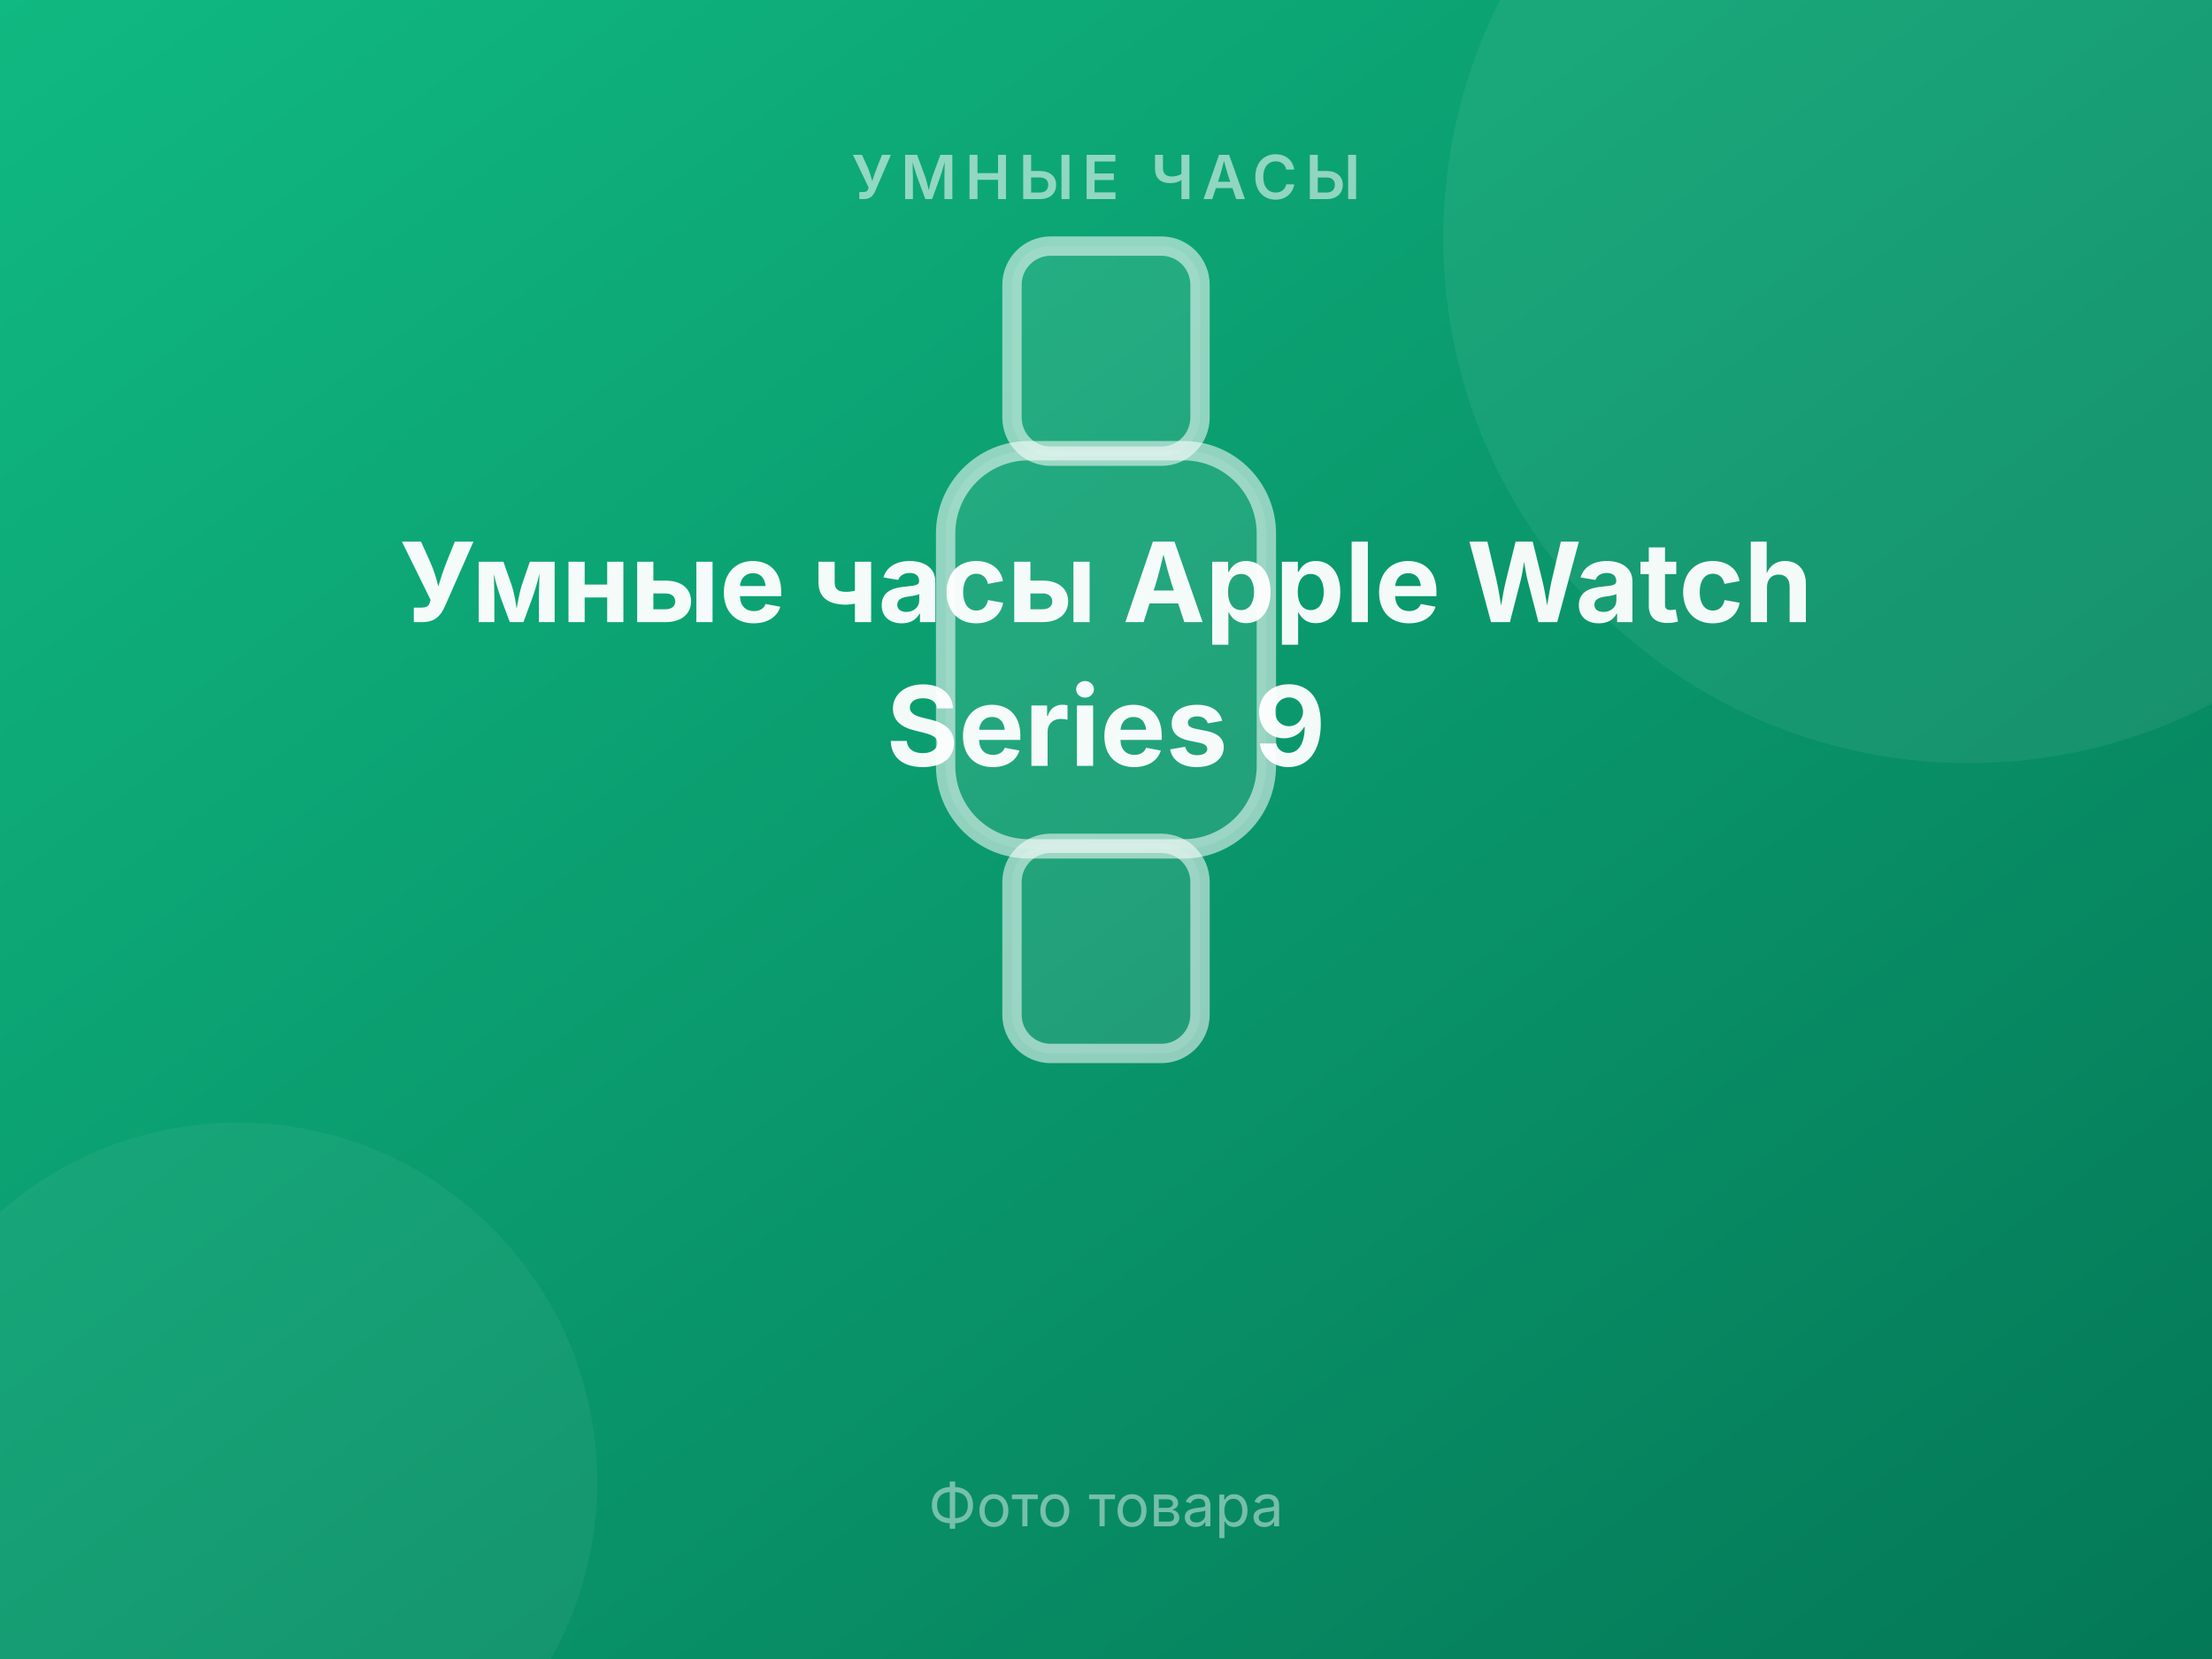
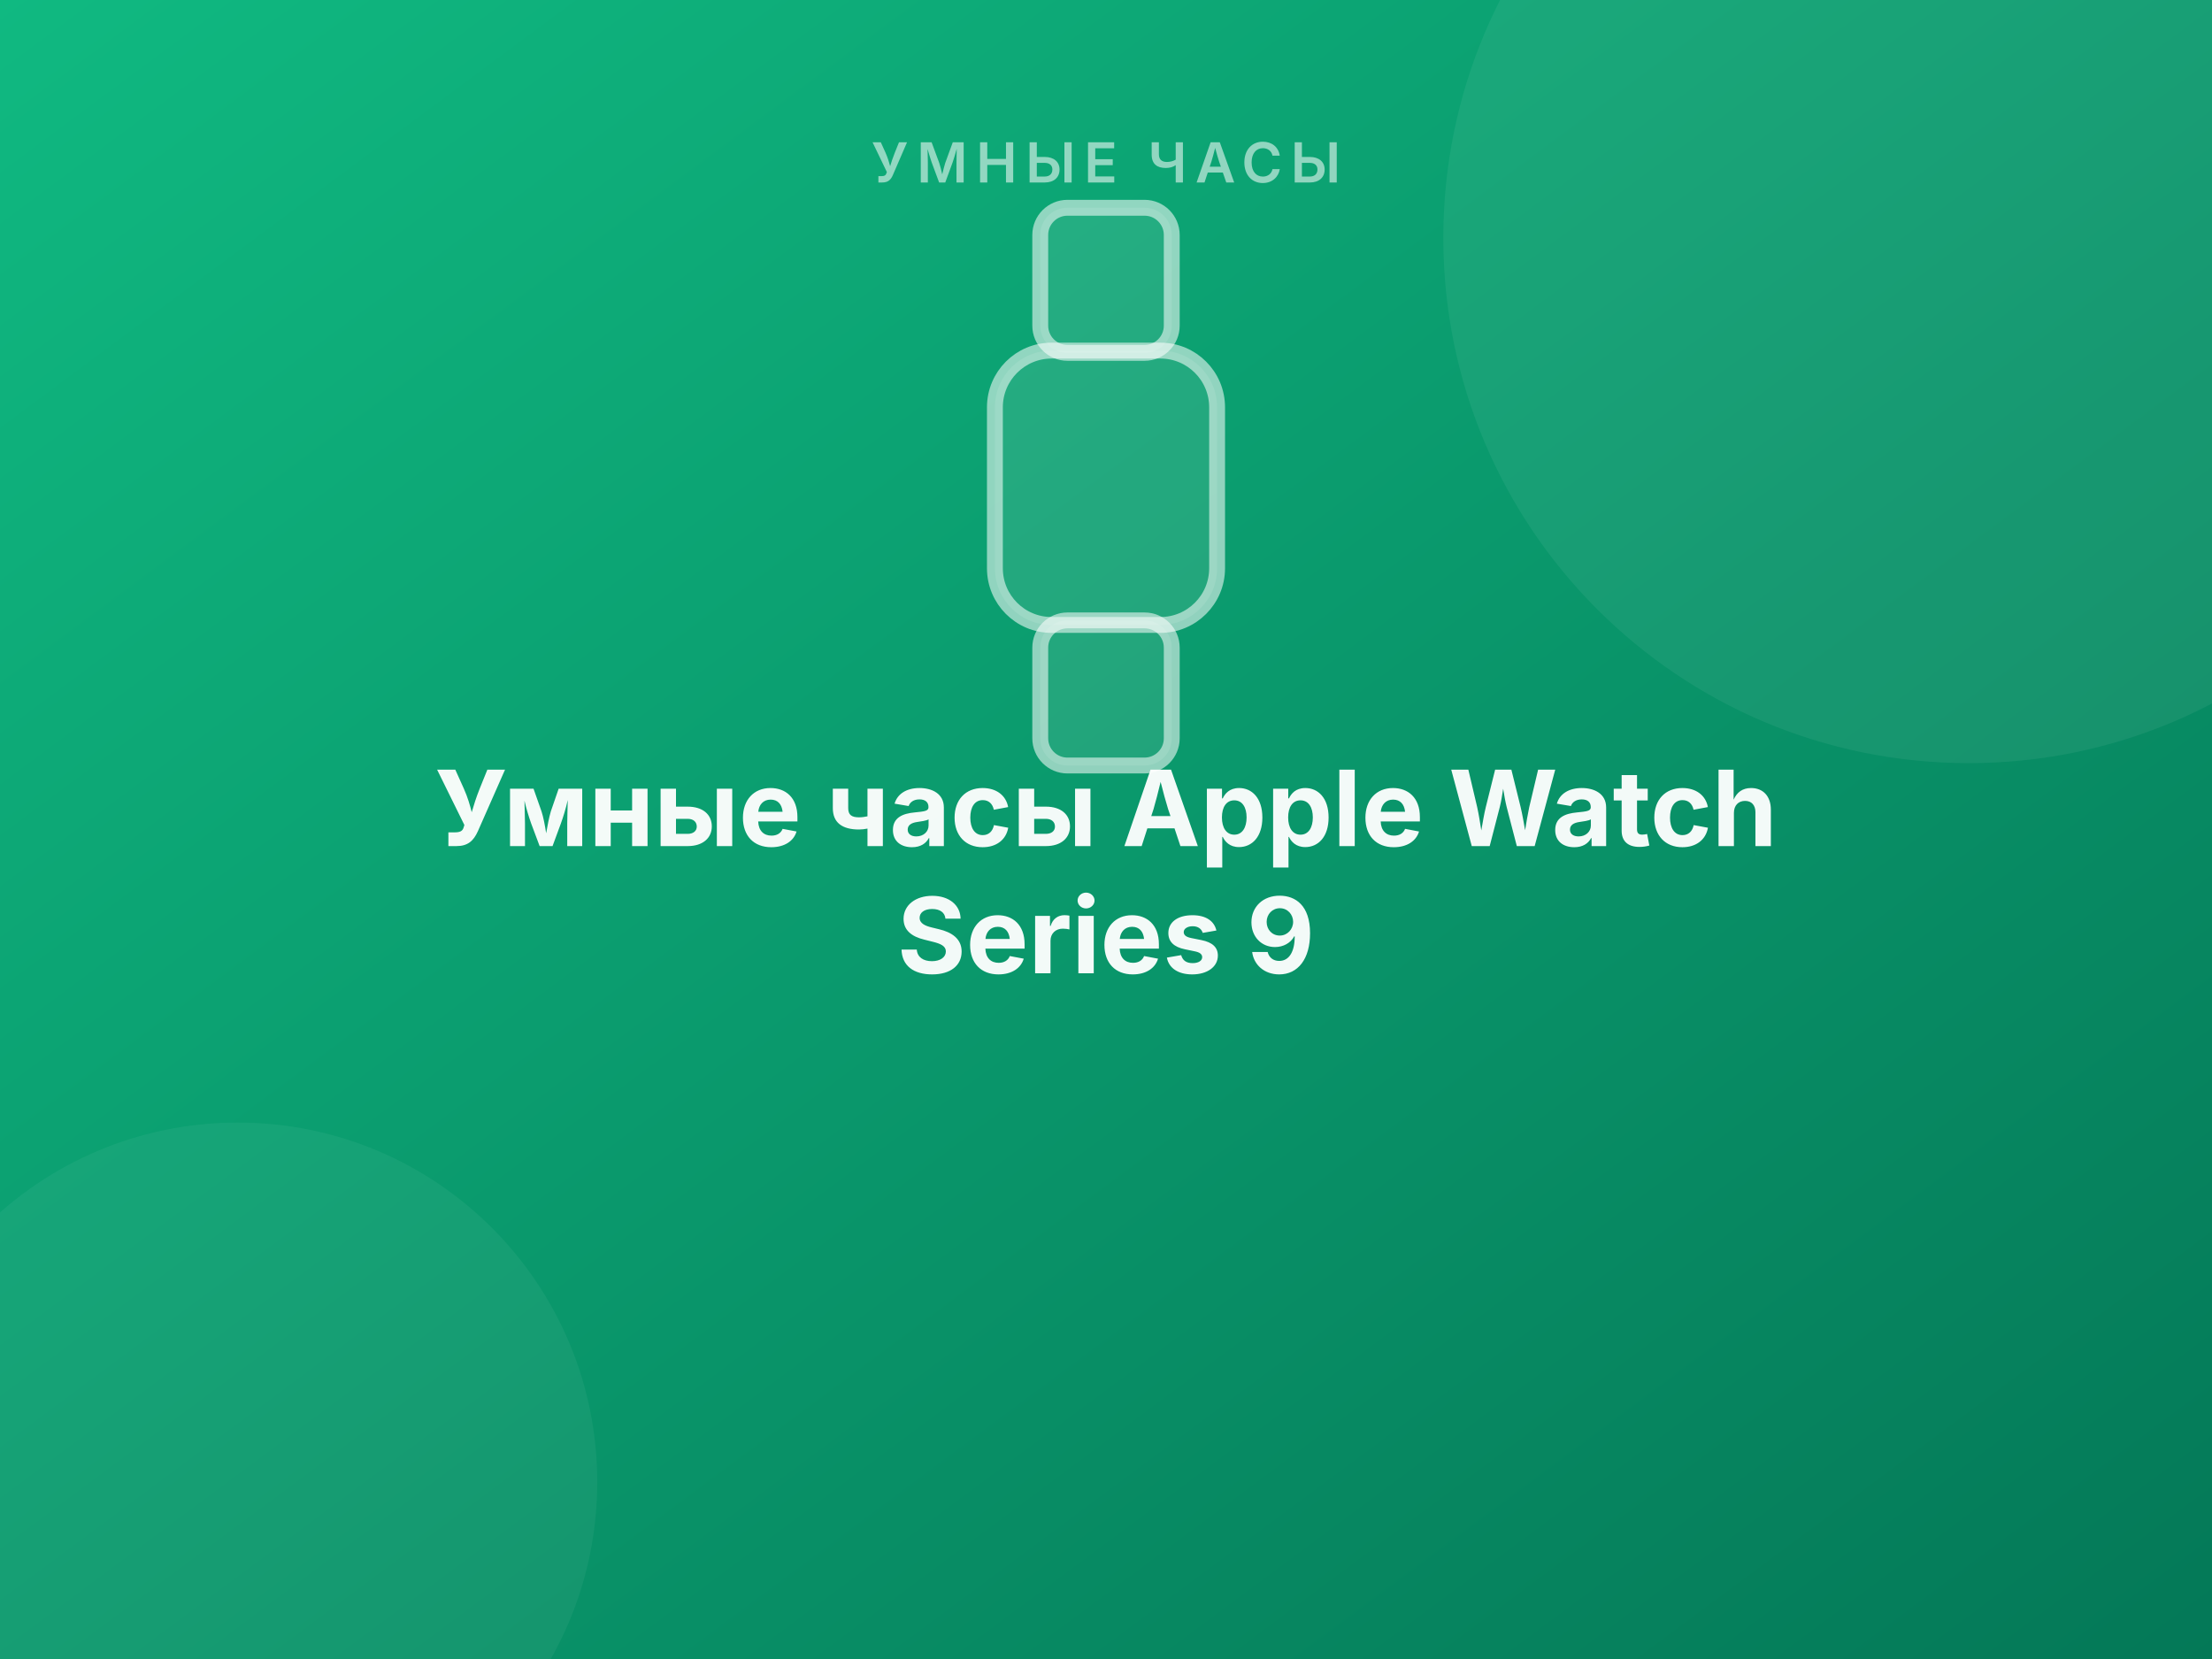
<svg xmlns="http://www.w3.org/2000/svg" font-family="Inter, Segoe UI, Roboto, Arial, sans-serif" width="800" height="600" viewBox="0 0 800 600" role="img" aria-label="Нет фото: Умные часы Apple Watch Series 9">
  <defs>
    <linearGradient id="gapplewatchseries9" x1="0" y1="0" x2="1" y2="1">
      <stop offset="0%" stop-color="#10b981" />
      <stop offset="100%" stop-color="#047857" />
    </linearGradient>
  </defs>
  <rect width="800" height="600" fill="url(#gapplewatchseries9)" />
  <circle cx="712" cy="86" r="190" fill="#ffffff" opacity="0.06" />
  <circle cx="86" cy="536" r="130" fill="#ffffff" opacity="0.05" />
-   <g transform="translate(400 235)" fill="rgba(255,255,255,0.10)" stroke="#ffffff" stroke-opacity="0.55" stroke-width="7" stroke-linejoin="round">
-     <rect x="-58" y="-72" width="116" height="144" rx="30" />
-     <rect x="-34" y="-146" width="68" height="76" rx="14" />
-     <rect x="-34" y="70" width="68" height="76" rx="14" />
+   <g transform="translate(400 176) scale(0.82)" fill="rgba(255,255,255,0.10)" stroke="#ffffff" stroke-opacity="0.55" stroke-width="7" stroke-linejoin="round">
+     <rect x="-49" y="-60" width="98" height="121" rx="25" />
+     <rect x="-29" y="-123" width="58" height="64" rx="12" />
+     <rect x="-29" y="59" width="58" height="64" rx="12" />
  </g>
-   <text x="400" y="72" text-anchor="middle" font-size="22" font-weight="600" letter-spacing="3" fill="#ffffff" opacity="0.55">УМНЫЕ ЧАСЫ</text>
-   <text x="400" y="225" text-anchor="middle" font-size="40" font-weight="700" fill="#ffffff" opacity="0.95">Умные часы Apple Watch</text>
-   <text x="400" y="277" text-anchor="middle" font-size="40" font-weight="700" fill="#ffffff" opacity="0.95">Series 9</text>
-   <text x="400" y="552" text-anchor="middle" font-size="21" fill="#ffffff" opacity="0.45">Фото товара</text>
+   <text x="400" y="66" text-anchor="middle" font-size="20" font-weight="600" letter-spacing="3" fill="#ffffff" opacity="0.55">УМНЫЕ ЧАСЫ</text>
+   <text x="400" y="306" text-anchor="middle" font-size="38" font-weight="700" fill="#ffffff" opacity="0.95">Умные часы Apple Watch</text>
+   <text x="400" y="352" text-anchor="middle" font-size="38" font-weight="700" fill="#ffffff" opacity="0.95">Series 9</text>
</svg>
